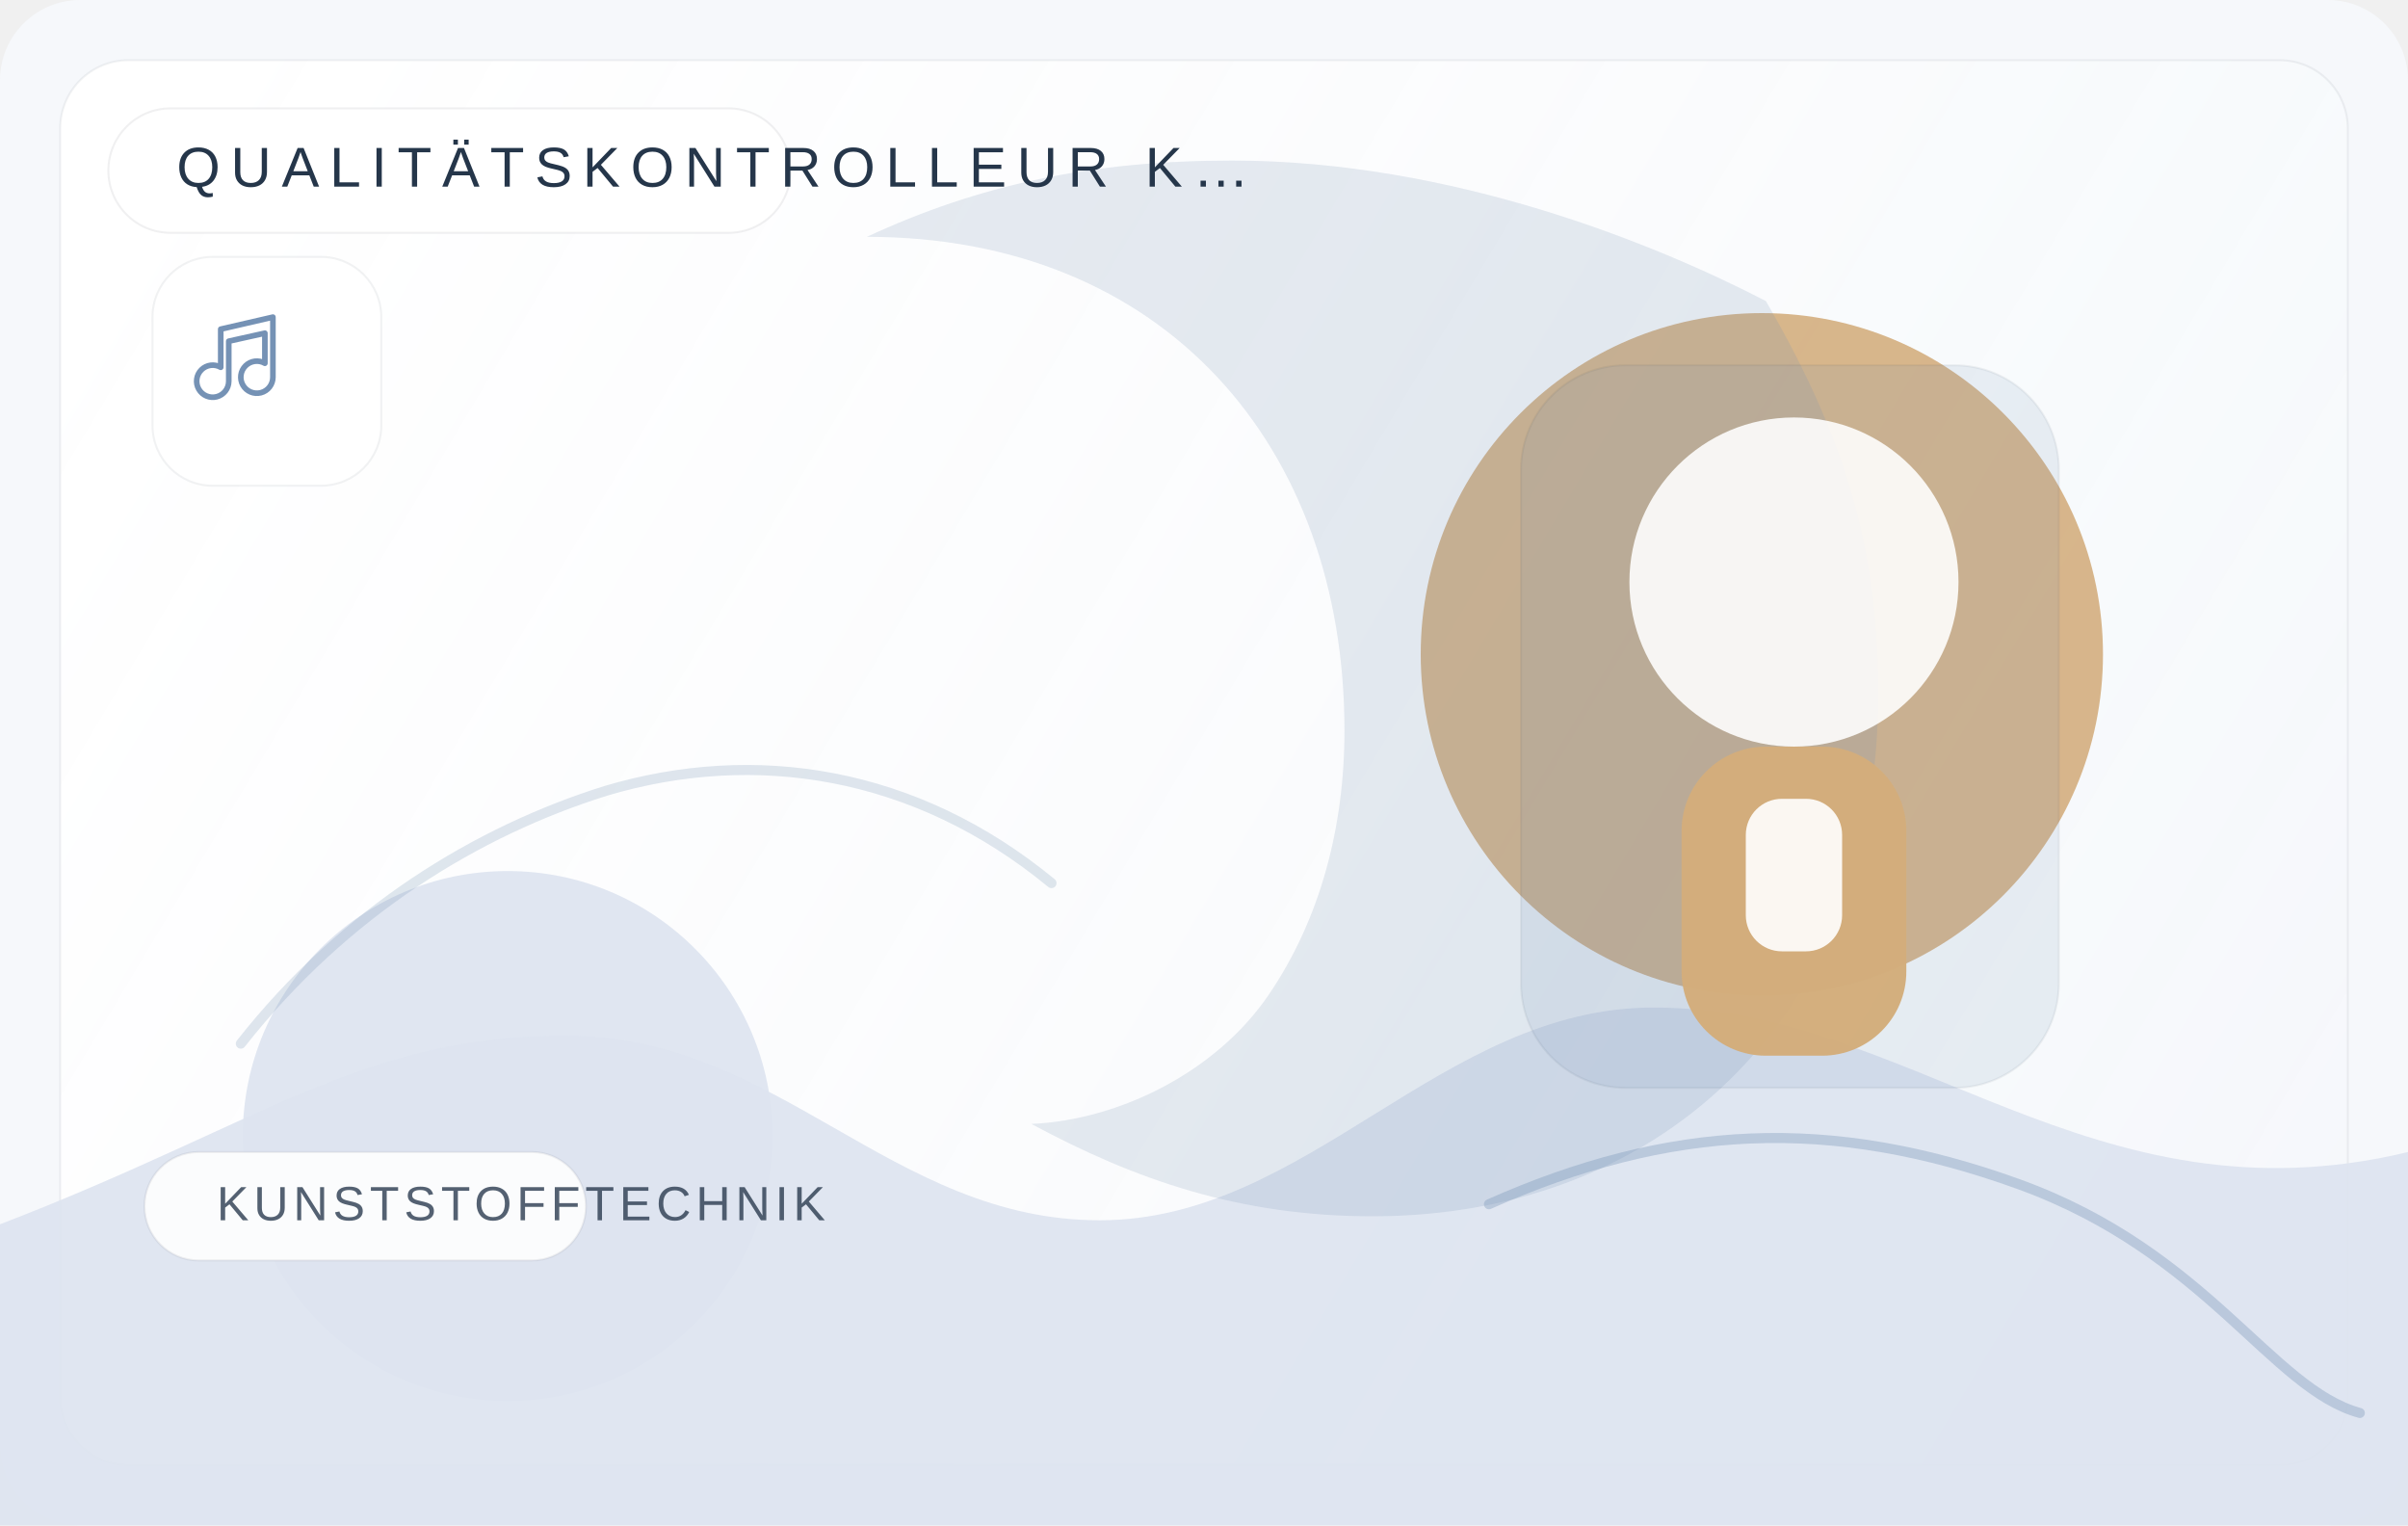
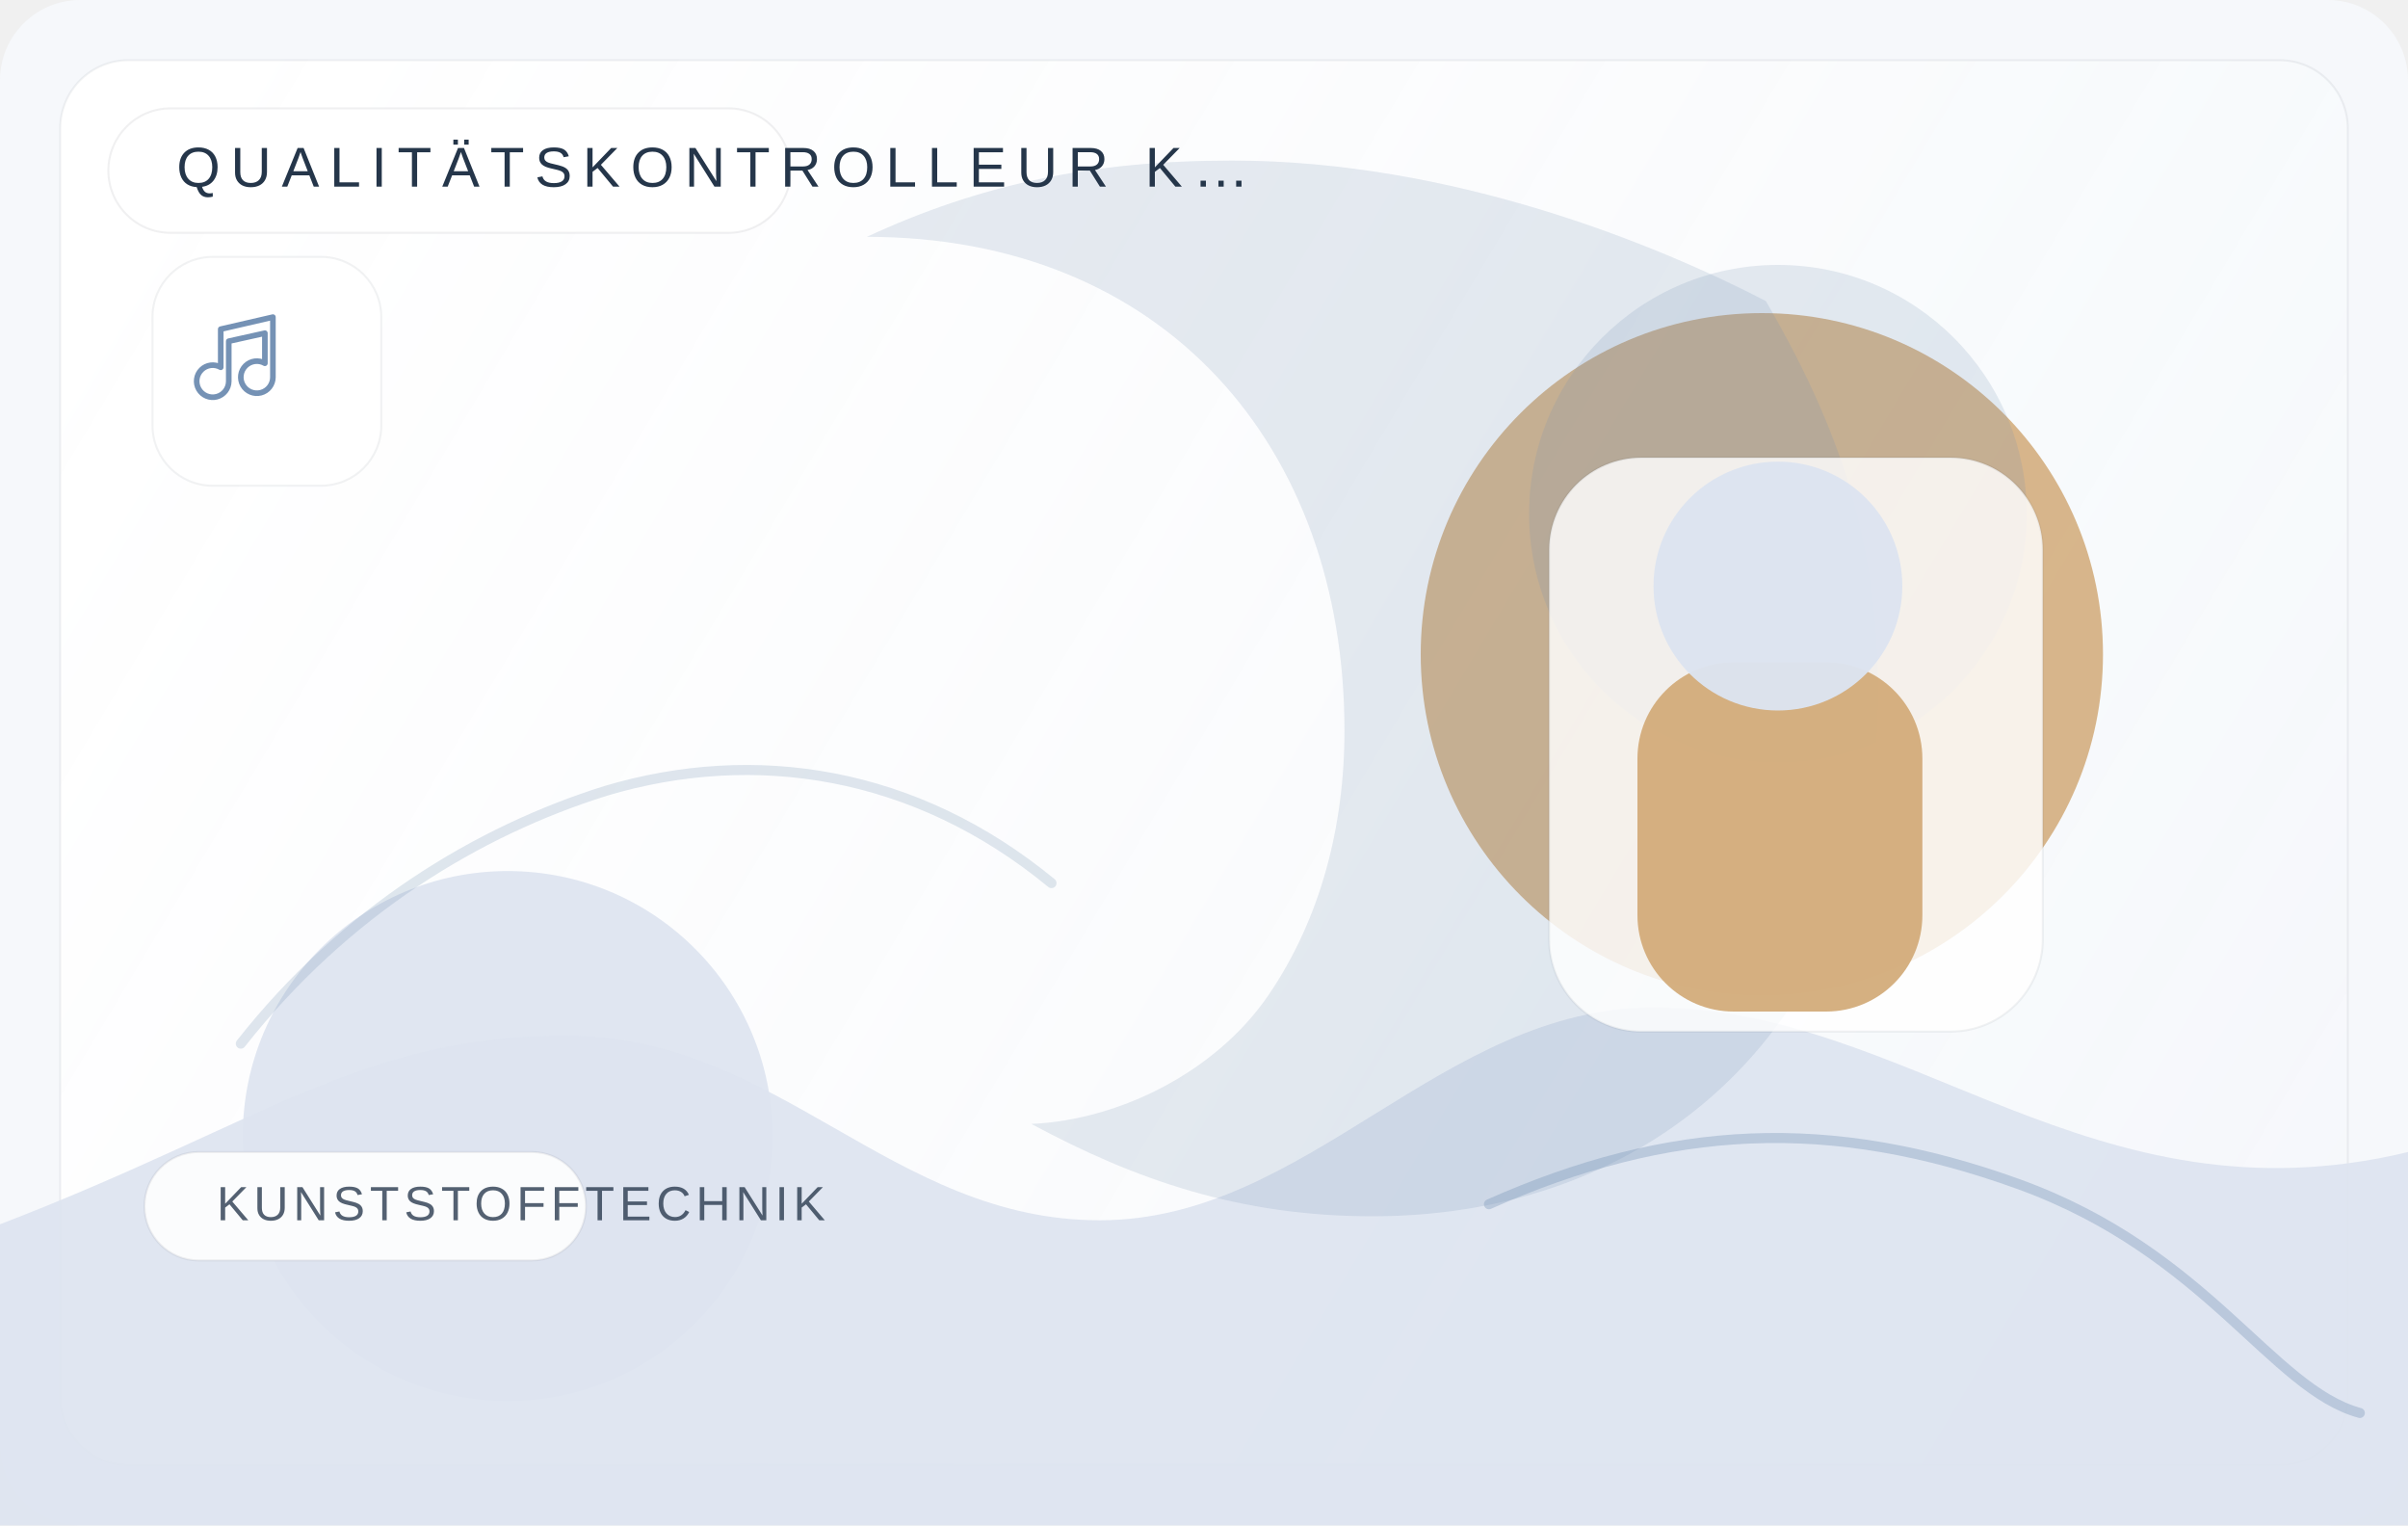
<svg xmlns="http://www.w3.org/2000/svg" width="1200" height="760" viewBox="0 0 1200 760" fill="none">
  <rect width="1200" height="760" rx="40" fill="#f6f8fb" />
  <rect x="30" y="30" width="1140" height="700" rx="34" fill="url(#panelGradient)" stroke="rgba(32,40,52,0.06)" />
  <circle cx="878" cy="326" r="170" fill="#d3ad7c" fill-opacity="0.88" />
  <circle cx="253" cy="566" r="132" fill="#dde4f0" fill-opacity="0.92" />
  <path d="M0 610C130 560 180 516 282 516C388 516 444 608 548 608C652 608 718 502 824 502C952 502 1042 612 1200 574V760H0V610Z" fill="#dde4f0" fill-opacity="0.92" />
  <path d="M880 150c42 72 56 128 56 196 0 156-104 260-252 260-66 0-118-18-170-46 44-2 92-26 118-64 26-38 38-84 38-132 0-142-90-246-238-246 56-26 112-38 182-38 110 0 212 42 266 70Z" fill="#7592b5" fill-opacity="0.18" />
  <rect x="54" y="54" width="340" height="62" rx="31" fill="white" fill-opacity="0.88" stroke="rgba(32,40,52,0.07)" />
  <text x="88" y="93" font-size="28" font-family="Arial, sans-serif" fill="#25364a" letter-spacing="5.2">QUALITÄTSKONTROLLEUR K…</text>
  <rect x="72" y="574" width="220" height="54" rx="27" fill="white" fill-opacity="0.88" stroke="rgba(32,40,52,0.07)" />
  <text x="108" y="608" font-size="24" font-family="Arial, sans-serif" fill="#25364a" opacity="0.78" letter-spacing="2.4">KUNSTSTOFFTECHNIK</text>
  <rect x="76" y="128" width="114" height="114" rx="30" fill="white" fill-opacity="0.92" stroke="rgba(32,40,52,0.06)" />
  <g transform="translate(88 140)" style="color:#7592b5">
    <path d="M48 18v30a8 8 0 1 1-4-7V26l-18 4v20a8 8 0 1 1-4-7V24z" fill="none" stroke="currentColor" stroke-width="2.8" stroke-linejoin="round" />
  </g>
-   <rect x="758" y="182" width="268" height="360" rx="52" fill="#7592b5" fill-opacity="0.14" stroke="rgba(32,40,52,0.06)" />
-   <circle cx="894" cy="290" r="82" fill="white" fill-opacity="0.88" />
-   <rect x="838" y="372" width="112" height="154" rx="42" fill="#d3ad7c" fill-opacity="0.98" />
-   <rect x="870" y="398" width="48" height="76" rx="18" fill="white" fill-opacity="0.9" />
+   <circle cx="886" cy="256" r="124" fill="#7592b5" fill-opacity="0.18" />
+   <rect x="772" y="228" width="246" height="286" rx="46" fill="white" fill-opacity="0.82" stroke="rgba(32,40,52,0.06)" />
+   <rect x="816" y="330" width="142" height="174" rx="48" fill="#d3ad7c" fill-opacity="0.96" />
+   <circle cx="886" cy="292" r="62" fill="#dde4f0" fill-opacity="0.96" />
  <path d="M742 600c90-40 170-44 264-10 94 34 126 102 170 114" stroke="#7592b5" stroke-opacity="0.34" stroke-width="5" stroke-linecap="round" />
  <path d="M120 520c52-66 118-106 182-126 74-22 154-10 222 46" stroke="#7592b5" stroke-opacity="0.22" stroke-width="5" stroke-linecap="round" />
  <defs>
    <linearGradient id="panelGradient" x1="88" y1="78" x2="1130" y2="700" gradientUnits="userSpaceOnUse">
      <stop stop-color="white" stop-opacity="0.98" />
      <stop offset="1" stop-color="#f6f8fb" stop-opacity="0.92" />
    </linearGradient>
  </defs>
</svg>
